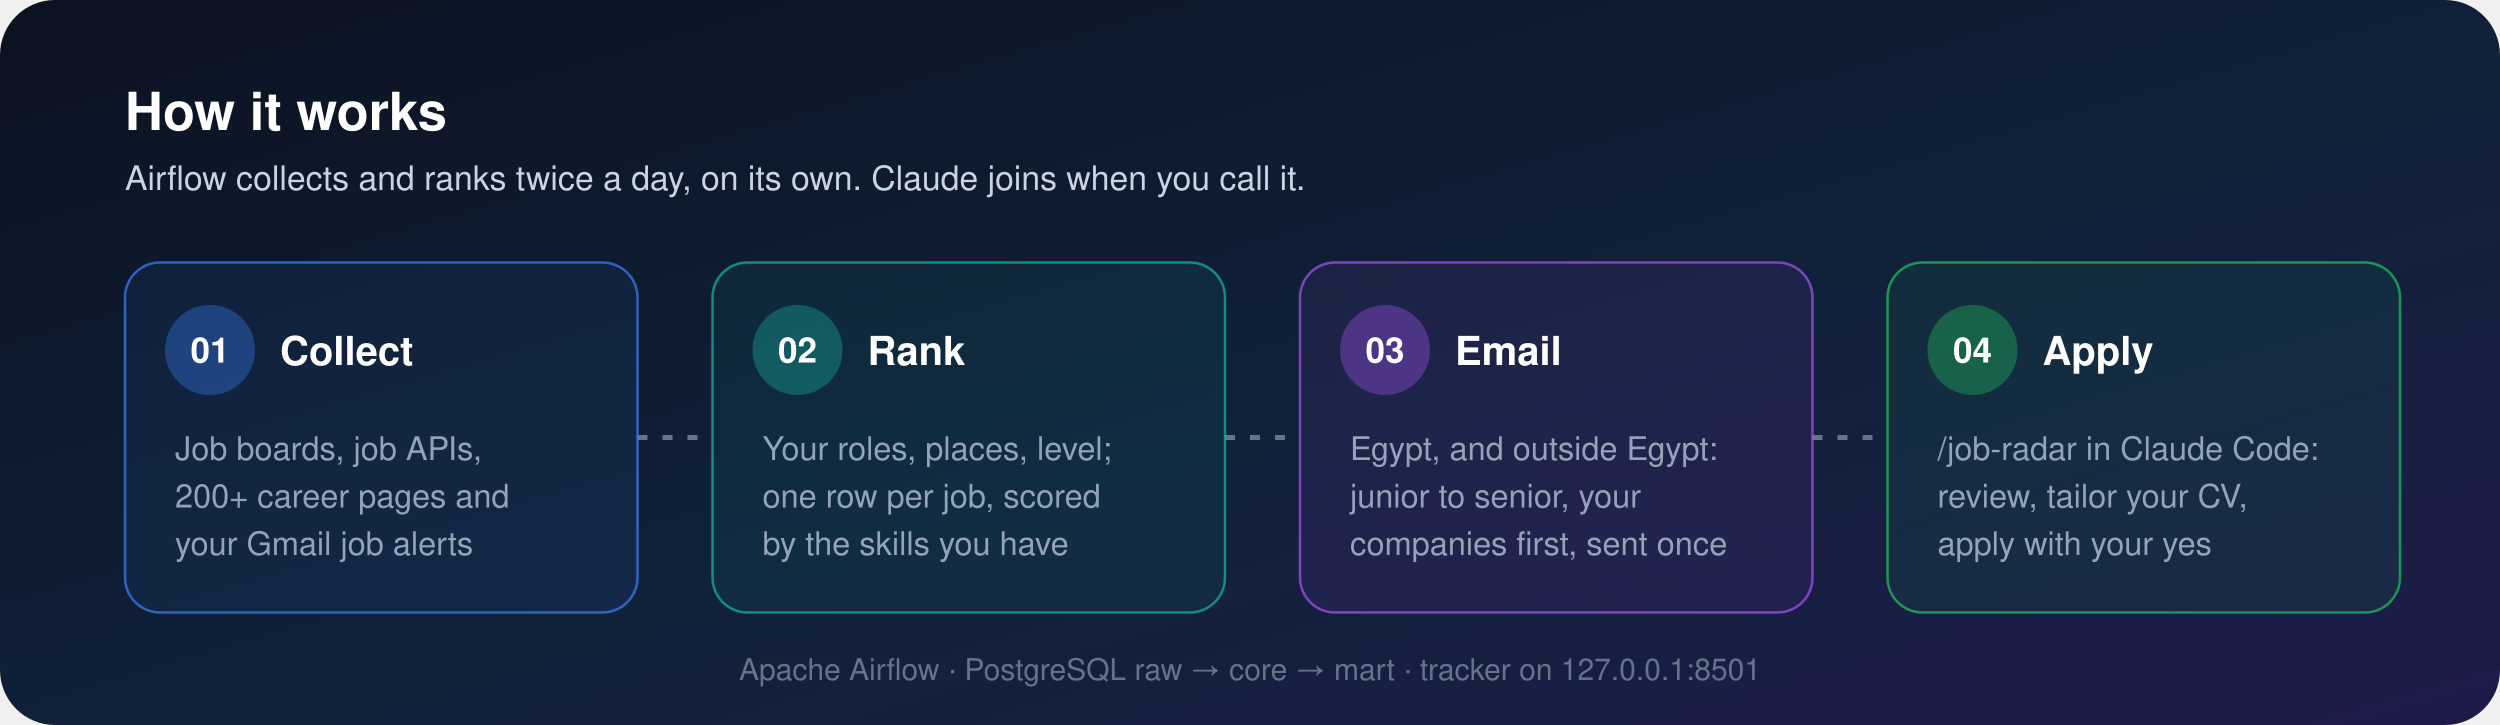
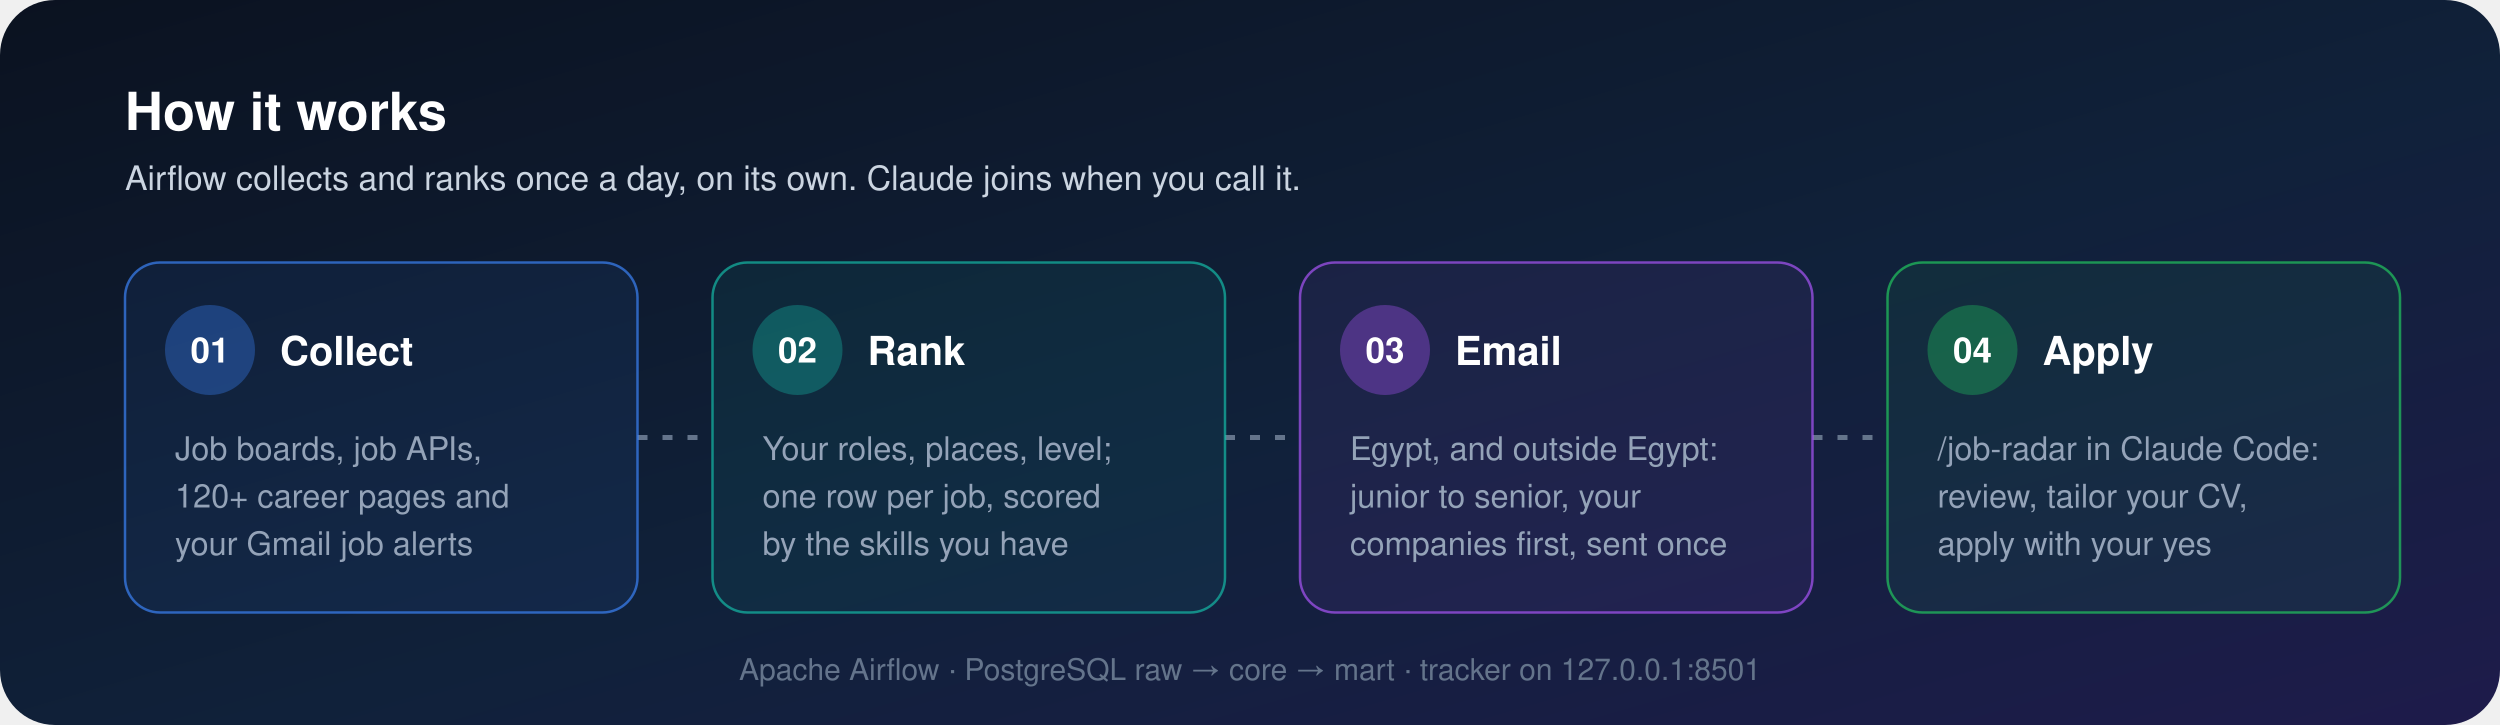
- <svg xmlns="http://www.w3.org/2000/svg" viewBox="0 0 1000 290" width="1000" height="290" role="img" aria-label="How it works: 01 Collect, job boards, job APIs, 200+ career pages and your Gmail alerts; 02 Rank, your roles, places and level, one row per job, your skills matched; 03 Email, two digests (Egypt, outside Egypt), junior to senior, each job sent once; 04 Apply, /job-radar in Claude Code reviews, tailors and applies with your yes per job.">
+ <svg xmlns="http://www.w3.org/2000/svg" viewBox="0 0 1000 290" width="1000" height="290" role="img" aria-label="How it works: 01 Collect, job boards, job APIs, 120+ career pages in Egypt and your Gmail alerts; 02 Rank, your roles, places and level, one row per job, your skills matched; 03 Email, two digests (Egypt, outside Egypt), junior to senior, each job sent once; 04 Apply, /job-radar in Claude Code reviews, tailors and applies with your yes per job.">
  <defs>
    <linearGradient id="bg" x1="0" y1="0" x2="1" y2="1">
      <stop offset="0" stop-color="#0B1220" />
      <stop offset="0.55" stop-color="#10213A" />
      <stop offset="1" stop-color="#1E1B4B" />
    </linearGradient>
  </defs>
  <style>
    text { font-family: "Segoe UI", -apple-system, Helvetica, Arial, sans-serif; }
    .title { font-size: 21px; font-weight: 700; fill: #FFFFFF; }
    .sub { font-size: 13.5px; fill: #CBD5E1; }
    .num { font-size: 14px; font-weight: 700; fill: #FFFFFF; }
    .step { font-size: 16px; font-weight: 700; fill: #FFFFFF; }
    .desc { font-size: 13px; fill: #94A3B8; }
    .cap { font-size: 12px; fill: #64748B; }
    .link { fill: none; stroke: #64748B; stroke-width: 2; stroke-dasharray: 4 6; animation: flow 1.6s linear infinite; }
    @keyframes flow { to { stroke-dashoffset: -20; } }
  </style>
  <rect width="1000" height="290" rx="22" fill="url(#bg)" />
  <text x="50" y="52" class="title">How it works</text>
-   <text x="50" y="76" class="sub">Airflow collects and ranks twice a day, on its own. Claude joins when you call it.</text>
+   <text x="50" y="76" class="sub">Airflow collects and ranks once a day, on its own. Claude joins when you call it.</text>
  <path class="link" d="M255 175h30" />
  <path class="link" d="M490 175h30" />
  <path class="link" d="M725 175h30" />
  <rect x="50" y="105" width="205" height="140" rx="14" fill="#3B82F6" fill-opacity="0.08" stroke="#3B82F6" stroke-opacity="0.7" />
  <circle cx="84" cy="140" r="18" fill="#3B82F6" fill-opacity="0.35" />
  <text x="84" y="145" class="num" text-anchor="middle">01</text>
  <text x="112" y="146" class="step">Collect</text>
  <text x="70" y="184" class="desc">Job boards, job APIs,</text>
-   <text x="70" y="203" class="desc">200+ career pages and</text>
+   <text x="70" y="203" class="desc">120+ career pages and</text>
  <text x="70" y="222" class="desc">your Gmail job alerts</text>
  <rect x="285" y="105" width="205" height="140" rx="14" fill="#14B8A6" fill-opacity="0.08" stroke="#14B8A6" stroke-opacity="0.7" />
  <circle cx="319" cy="140" r="18" fill="#14B8A6" fill-opacity="0.35" />
  <text x="319" y="145" class="num" text-anchor="middle">02</text>
  <text x="347" y="146" class="step">Rank</text>
  <text x="305" y="184" class="desc">Your roles, places, level;</text>
  <text x="305" y="203" class="desc">one row per job, scored</text>
  <text x="305" y="222" class="desc">by the skills you have</text>
  <rect x="520" y="105" width="205" height="140" rx="14" fill="#A855F7" fill-opacity="0.08" stroke="#A855F7" stroke-opacity="0.7" />
  <circle cx="554" cy="140" r="18" fill="#A855F7" fill-opacity="0.35" />
  <text x="554" y="145" class="num" text-anchor="middle">03</text>
  <text x="582" y="146" class="step">Email</text>
  <text x="540" y="184" class="desc">Egypt, and outside Egypt:</text>
  <text x="540" y="203" class="desc">junior to senior, your</text>
  <text x="540" y="222" class="desc">companies first, sent once</text>
  <rect x="755" y="105" width="205" height="140" rx="14" fill="#22C55E" fill-opacity="0.08" stroke="#22C55E" stroke-opacity="0.7" />
  <circle cx="789" cy="140" r="18" fill="#22C55E" fill-opacity="0.35" />
  <text x="789" y="145" class="num" text-anchor="middle">04</text>
  <text x="817" y="146" class="step">Apply</text>
  <text x="775" y="184" class="desc">/job-radar in Claude Code:</text>
  <text x="775" y="203" class="desc">review, tailor your CV,</text>
  <text x="775" y="222" class="desc">apply with your yes</text>
  <text x="500" y="272" class="cap" text-anchor="middle">Apache Airflow · PostgreSQL raw → core → mart · tracker on 127.0.0.1:8501</text>
</svg>
